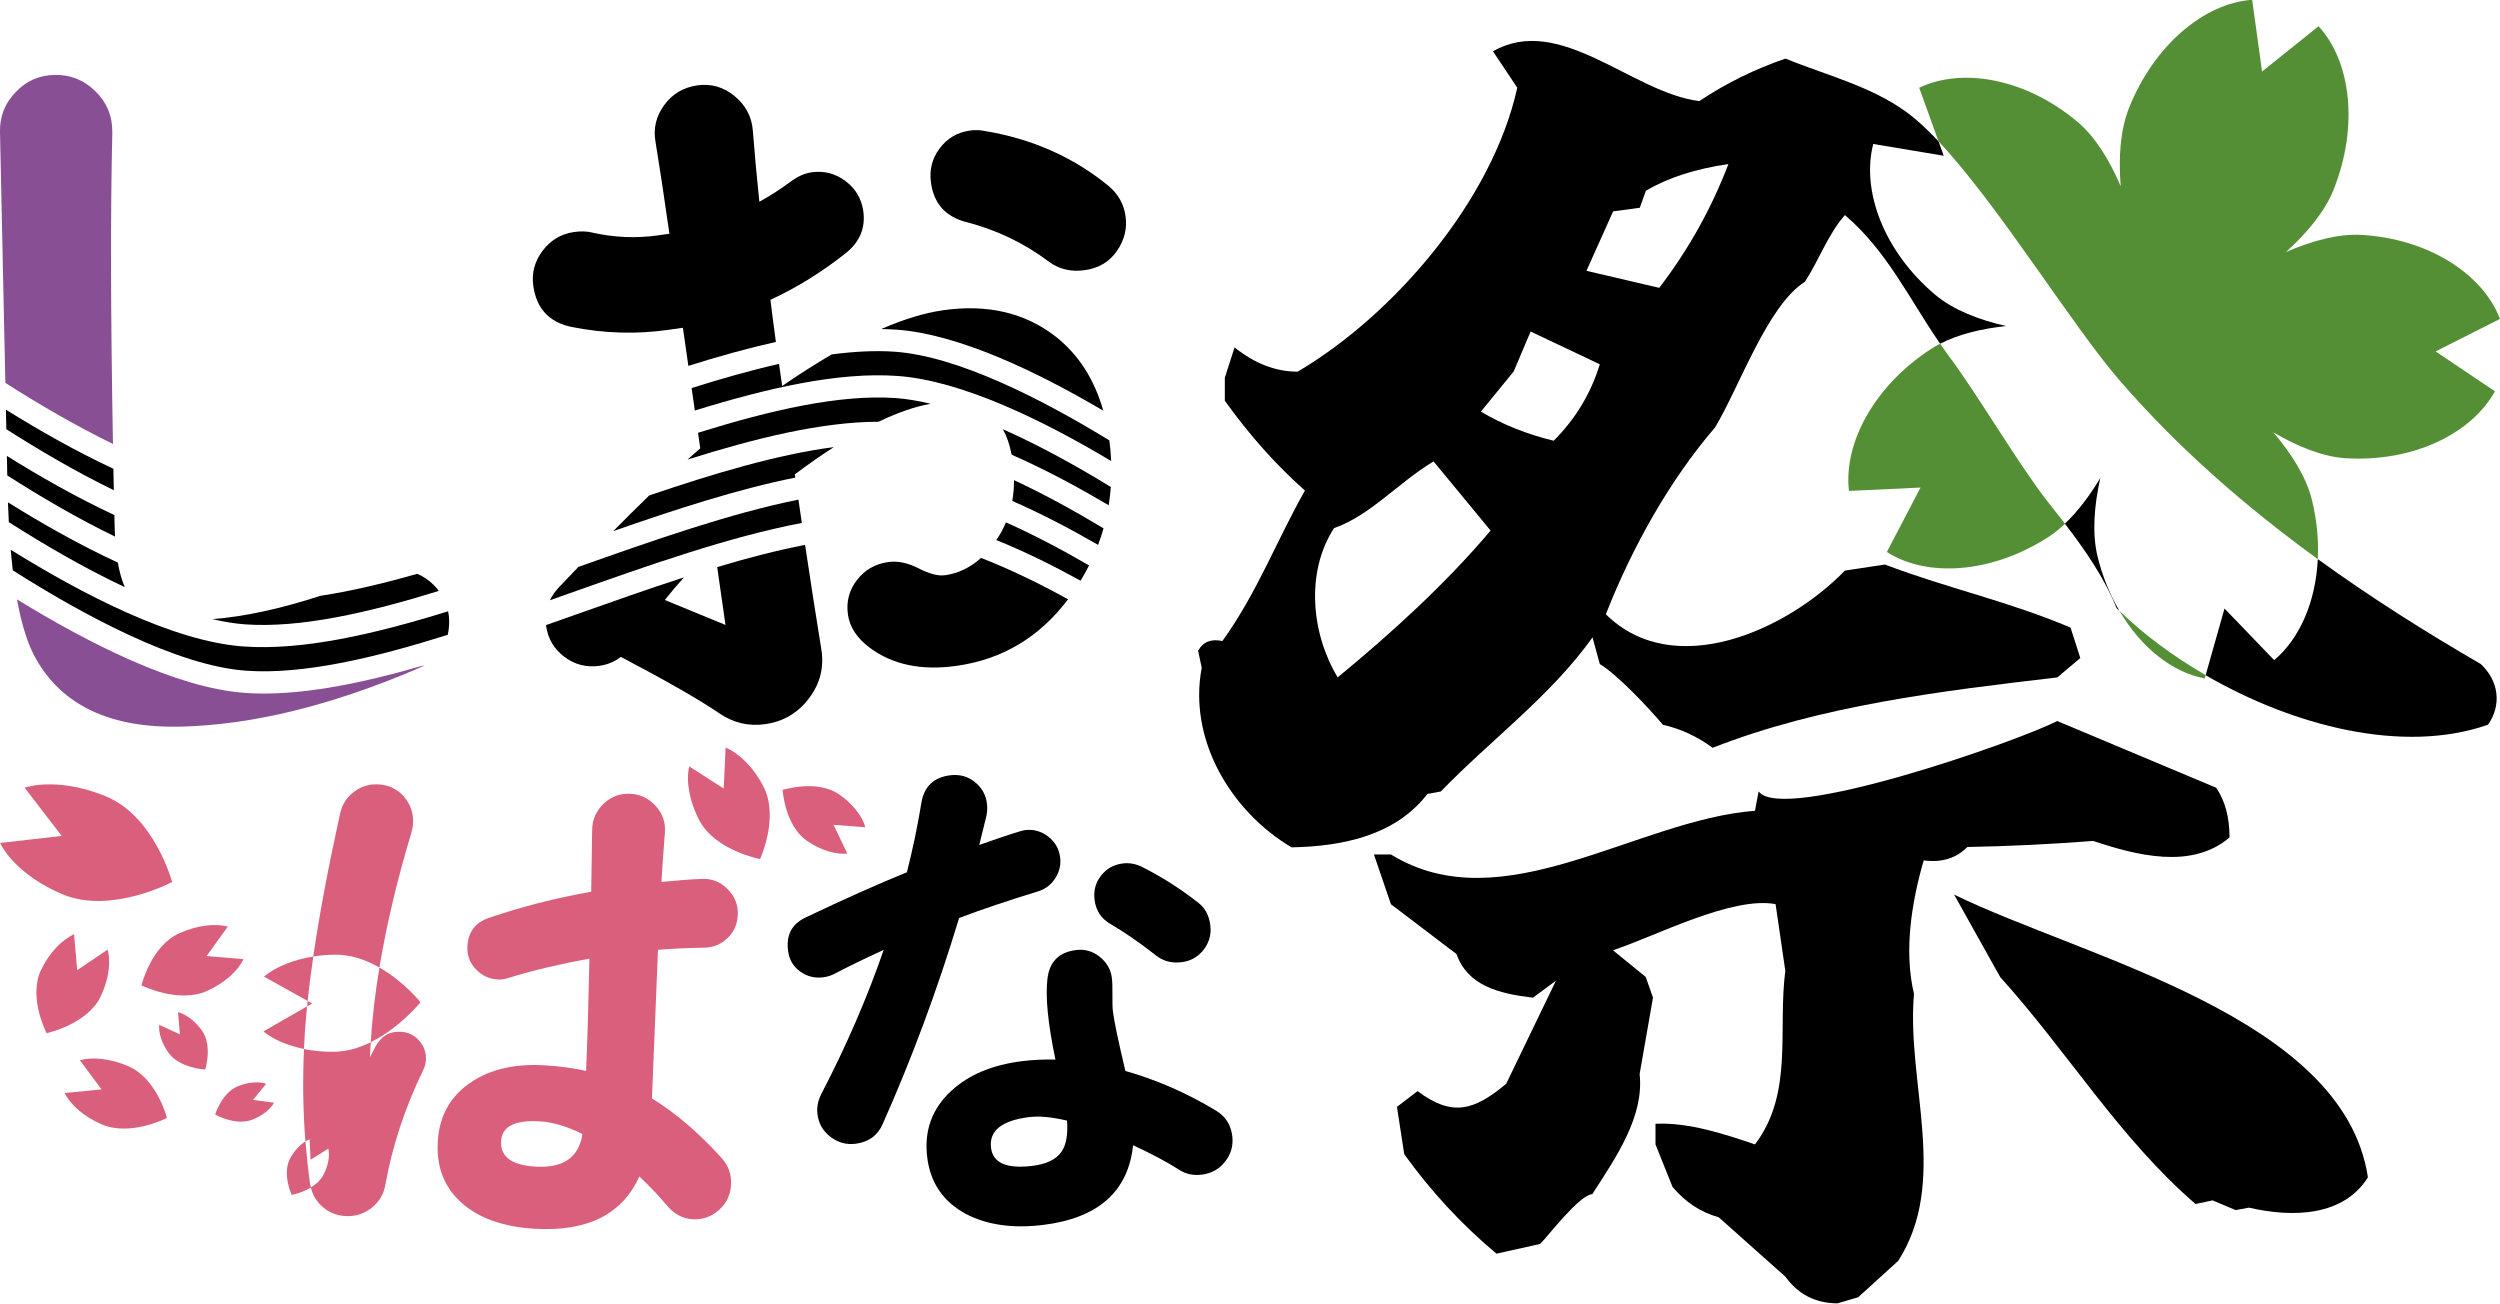
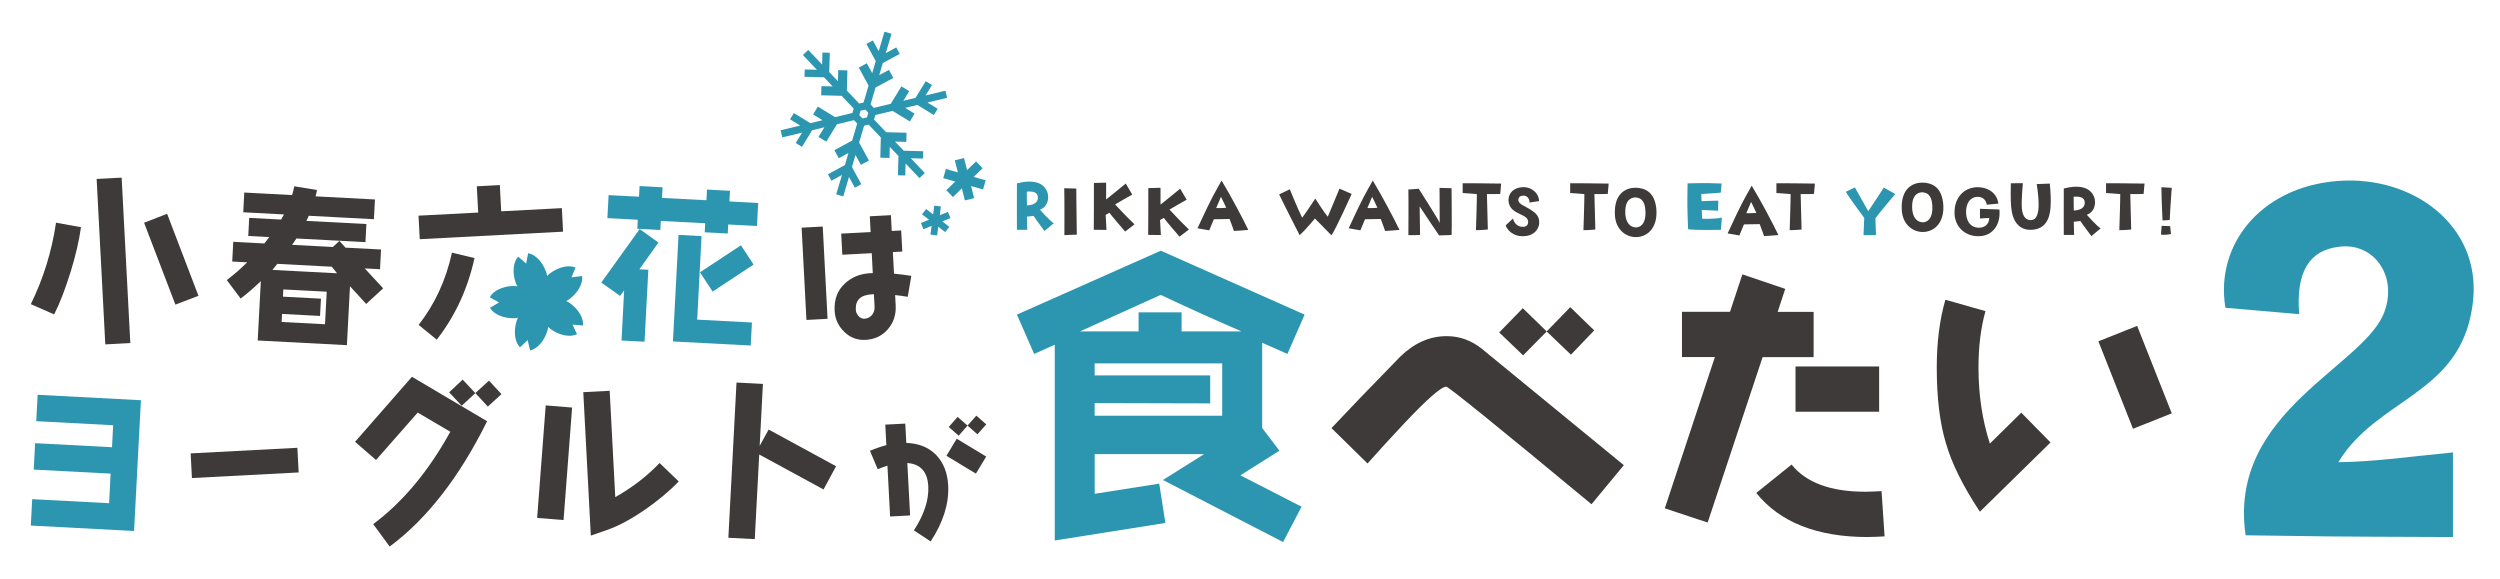
- <svg xmlns="http://www.w3.org/2000/svg" id="a" data-name="レイヤー 1" width="439.49" height="229.12" viewBox="0 0 439.49 229.12">
+ <svg xmlns="http://www.w3.org/2000/svg" id="_カラー" data-name="カラー" viewBox="0 0 487.67 112.94">
  <defs>
    <style>
-       .b {
-         fill: #558f35;
+       .cls-1 {
+         fill: #3e3a39;
      }

-       .c {
-         fill: #894f94;
-       }
- 
-       .d {
-         fill: #da5f7c;
-       }
- 
-       .e {
-         fill: #000000;
+       .cls-2 {
+         fill: #2c96b1;
      }
    </style>
  </defs>
-   <path class="d" d="m123.81,166.6c1.57-.03,2.92-.58,4.05-1.65,1.13-1.06,1.74-2.41,1.84-4.04.1-1.75-.48-3.28-1.76-4.58-1.28-1.3-2.79-1.91-4.56-1.82-1.95.07-4.32.25-7.1.53.17-2.88.37-5.73.6-8.54.17-1.81-.35-3.4-1.56-4.76-1.21-1.36-2.69-2.09-4.44-2.19-1.82-.11-3.39.46-4.72,1.7-1.33,1.24-2.02,2.77-2.06,4.59l-.17,10.92c-6.35,1.13-12.34,2.67-17.98,4.6-2.37.8-3.63,2.46-3.78,4.96-.09,1.57.39,2.91,1.46,4.04,1.06,1.13,2.35,1.74,3.85,1.83.62.04,1.26-.05,1.9-.27,4.28-1.32,9.03-2.45,14.24-3.4-.17,8.22-.37,14.8-.59,19.75-2.17-.5-4.6-.84-7.29-.99-5.26-.31-9.59.69-12.99,3.01-3.6,2.43-5.53,5.89-5.79,10.4-.26,4.45,1.13,8.03,4.17,10.75,3.04,2.72,7.35,4.25,12.92,4.57,9.2.54,15.32-2.52,18.35-9.19,1.9,1.81,3.5,3.49,4.79,5.04,1.29,1.55,2.81,2.38,4.56,2.48,1.75.1,3.29-.43,4.62-1.61,1.33-1.18,2.04-2.64,2.14-4.4.11-1.82-.43-3.38-1.61-4.71-4.01-4.44-8.11-7.95-12.29-10.52l1.06-26.13c2.78-.21,5.48-.34,8.12-.37Zm-29.67,38.49c-4.19-.25-6.21-1.74-6.05-4.5.15-2.57,2.42-3.72,6.8-3.46,2.32.14,4.81.88,7.5,2.23-.62,4.11-3.37,6.02-8.25,5.73Z" />
-   <path class="d" d="m146.53,145l5.6.43c-.55-1.95-2.21-4.13-4.64-5.79-3.93-2.69-9.91-.77-9.91-.77,0,0,.38,6.27,4.3,8.96,2.43,1.67,5.06,2.43,7.08,2.23l-2.42-5.06Z" />
-   <path class="d" d="m127.23,138.63l-6.07-3.9c-.57,2.54-.02,6.01,1.72,9.38,2.8,5.43,10.74,6.91,10.74,6.91,0,0,3.39-7.33.59-12.76-1.74-3.37-4.25-5.83-6.65-6.84l-.34,7.2Z" />
-   <path class="d" d="m54.09,175.96c-.03.32-.06.63-.1.95l.89-.51-.79-.44Z" />
-   <path class="d" d="m73.72,182.98c-.85-.99-1.94-1.53-3.25-1.6-2-.12-3.5.77-4.49,2.66l-.95,1.83c.03-.87.1-1.77.15-2.65-1.97.97-4.15,1.65-6.46,1.68-1.86.02-3.64-.15-5.28-.48-.25,5.5-.17,10.92.25,16.24.25-.15.49-.29.74-.39l.16,3.6,3.13-1.94c.29,1.27,0,3-.91,4.68-.5.93-1.32,1.63-2.17,2.14.31,1.27.94,2.37,1.92,3.28,1.16,1.07,2.56,1.66,4.18,1.75,1.69.1,3.21-.38,4.56-1.43,1.35-1.05,2.17-2.42,2.45-4.1,1.21-6.77,3.43-13.49,6.65-20.15.28-.55.44-1.14.48-1.76.07-1.25-.32-2.37-1.17-3.37Z" />
-   <path class="d" d="m66.7,170.08c1.23-7.4,3.09-15.3,5.63-23.74.15-.49.25-1.02.28-1.59.1-1.75-.42-3.31-1.56-4.66-1.15-1.35-2.66-2.09-4.54-2.2-1.56-.09-2.99.34-4.27,1.3-1.28.96-2.09,2.22-2.44,3.77-2.09,9.47-3.66,17.85-4.73,25.19,1.22-.19,2.5-.31,3.82-.32,2.87-.03,5.53.95,7.8,2.25Z" />
-   <path class="d" d="m53.99,176.91l-7.69,4.41c1.73,1.41,4.22,2.49,7.14,3.08.04-.9.09-1.8.14-2.7.1-1.52.24-3.12.4-4.79Z" />
-   <path class="d" d="m46.4,171.68l7.68,4.28c.26-2.45.59-5.06,1-7.81-3.57.57-6.63,1.84-8.68,3.53Z" />
-   <path class="d" d="m73.92,176.19s-2.88-3.63-7.22-6.1c-.76,4.57-1.27,8.95-1.53,13.12,5.15-2.53,8.75-7.02,8.75-7.02Z" />
-   <path class="d" d="m30.26,155.05s-3.08-11.48-11.58-15.03c-5.27-2.2-10.58-2.66-14.36-1.56l6.53,8.49L0,148.19c1.77,3.42,5.77,6.84,11.04,9.04,8.51,3.55,19.22-2.18,19.22-2.18Z" />
-   <path class="d" d="m24.88,173.23s6.5,3.23,11.51.97c3.11-1.4,5.43-3.51,6.42-5.58l-6.5-.55,3.74-5.18c-2.27-.59-5.43-.23-8.54,1.18-5.01,2.26-6.64,9.17-6.64,9.17Z" />
-   <path class="d" d="m53.7,200.65c-1,.62-1.98,1.67-2.7,3.02-1.45,2.71.28,6.38.28,6.38,0,0,1.76-.32,3.38-1.29-.06-.23-.12-.46-.16-.71-.34-2.45-.6-4.91-.8-7.4Z" />
-   <path class="d" d="m17.67,175.22c1.46-3.01,1.85-6.07,1.25-8.28l-5.35,3.61-.55-6.3c-2.14.96-4.32,3.2-5.78,6.21-2.35,4.85.96,11.17.96,11.17,0,0,7.13-1.55,9.48-6.41Z" />
-   <path class="d" d="m22.59,187.45c-3.13-1.36-6.29-1.69-8.55-1.07l3.81,5.13-6.49.64c1.03,2.06,3.37,4.14,6.5,5.5,5.04,2.2,11.49-1.12,11.49-1.12,0,0-1.72-6.88-6.76-9.08Z" />
-   <path class="d" d="m31.29,177.94l.34,3.89-3.64-1.66c-.13,1.4.43,3.23,1.64,4.91,1.95,2.72,6.45,2.94,6.45,2.94,0,0,1.34-4.17-.61-6.89-1.21-1.68-2.78-2.83-4.18-3.2Z" />
-   <path class="d" d="m46.79,190.51c-1.27-.4-3.08-.29-4.89.41-2.92,1.14-4.07,5.02-4.07,5.02,0,0,3.59,2.03,6.51.9,1.81-.71,3.2-1.84,3.83-2.98l-3.68-.51,2.29-2.83Z" />
-   <path class="c" d="m43.01,121.8c-12.13-.86-27.79-8.91-40.02-16.43.82,4.52,1.93,8.02,3.34,10.47,4.67,8.22,13.13,12.18,25.39,11.9,12.62-.29,26.55-3.71,41.8-10.24.42-.18.8-.38,1.17-.59-11.52,3.36-22.44,5.55-31.67,4.9Z" />
-   <path class="c" d="m19.74,23.13c.02-2.77-.97-5.15-2.99-7.11-2.02-1.97-4.41-2.92-7.18-2.85s-4.97,1.08-6.84,3.05C.85,18.18-.06,20.5,0,23.19l.94,44.12c5.63,3.59,12.22,7.48,18.92,10.74-.41-22.73-.45-41.04-.11-54.91Z" />
-   <path class="e" d="m369.22,84.04c-1.83,3.05-3.91,5.84-6.22,8.02,3.7,4.83,6.96,9.59,9.09,14.86.16.16.33.31.49.47-1.65-2.82-2.97-6.03-3.83-9.53-1-4.07-.61-8.93.47-13.81Z" />
-   <path class="e" d="m186.37,150.72c.16,1.3-.12,2.52-.85,3.66-.73,1.14-1.73,1.91-3,2.31-5.26,1.61-9.9,3.17-13.91,4.69-3.84,12.66-8.32,24.73-13.44,36.22-.89,2.03-2.49,3.19-4.79,3.47-1.59.2-3.06-.21-4.38-1.21-1.33-1.01-2.09-2.34-2.29-3.99-.15-1.18.07-2.35.65-3.5,4.46-8.59,8.12-17.05,10.99-25.39-3.58,1.64-6.46,3.05-8.66,4.22-.62.32-1.29.52-2,.61-1.48.18-2.82-.16-4.04-1.03-1.22-.87-1.92-2.1-2.12-3.7-.34-2.72.69-4.64,3.07-5.78,6.8-3.24,12.74-5.89,17.83-7.96,1.05-4.15,1.9-8.21,2.54-12.19.48-2.88,2.17-4.5,5.07-4.86,1.65-.2,3.1.19,4.33,1.18,1.23.99,1.94,2.25,2.13,3.79.09.71.06,1.43-.09,2.17l-1.26,5.11c4.71-1.66,7.4-2.53,8.05-2.61,1.48-.18,2.83.19,4.05,1.12,1.22.93,1.93,2.16,2.12,3.7Z" />
-   <path class="e" d="m216.63,199.72c-.25-2.01-1.21-3.51-2.9-4.5-5.12-3.09-10.42-5.4-15.89-6.95-1.25-5.25-1.98-8.73-2.19-10.44-.08-.65-.11-1.64-.09-2.96.02-1.32-.02-2.31-.1-2.96-.18-1.48-.89-2.71-2.12-3.7-1.23-.99-2.62-1.39-4.15-1.2-3.01.37-4.7,2.05-5.05,5.03-.39,3.17.08,7.91,1.4,14.23-1.99-.05-3.93.04-5.82.27-5.26.65-9.42,2.39-12.49,5.23-3.39,3.12-4.8,7.01-4.23,11.68.55,4.49,2.82,7.81,6.81,9.96,3.72,1.94,8.24,2.58,13.56,1.93,9.69-1.2,14.97-5.87,15.82-14.01,3.37,1.56,6.07,3,8.09,4.31,1.17.76,2.5,1.04,3.98.86,1.71-.21,3.09-.98,4.12-2.31,1.04-1.33,1.45-2.82,1.25-4.47Zm-30,2.71c-.91,1.37-2.61,2.21-5.09,2.52-4.55.56-6.99-.49-7.32-3.15-.37-3.01,1.86-4.82,6.71-5.42,1.77-.22,3.99-.01,6.65.62.18,2.44-.14,4.25-.95,5.43Z" />
-   <path class="e" d="m212.77,162.67c.2,1.6-.2,3.03-1.18,4.29-.98,1.26-2.27,1.99-3.87,2.19-1.72.21-3.2-.17-4.46-1.16-2.92-2.28-5.61-4.14-8.07-5.57-1.62-.94-2.54-2.36-2.77-4.25-.2-1.6.18-3.01,1.14-4.24.96-1.23,2.24-1.94,3.83-2.14,1.12-.14,2.23.06,3.31.58,3.45,1.73,6.78,3.84,9.96,6.33,1.2.93,1.9,2.26,2.11,3.97Z" />
-   <path class="e" d="m78.71,111.61c.18-.8.27-1.65.25-2.57-.01-.55-.08-1.07-.18-1.58-13.09,4.07-25.59,6.92-35.96,6.19-12.45-.88-28.59-9.32-40.94-17.01.11,1.26.23,2.46.36,3.62,12.23,7.76,28.83,16.79,41.04,17.65,10,.7,22.4-2.21,35.43-6.31Z" />
-   <path class="e" d="m19.94,82.41c-6.63-3.09-13.18-6.82-18.9-10.39l.07,3.43c5.62,3.59,12.21,7.48,18.9,10.73-.03-1.27-.05-2.53-.08-3.77Z" />
-   <path class="e" d="m20.7,98.89c-6.77-3.12-13.47-6.94-19.3-10.58.04,1.19.09,2.35.15,3.48,6.04,3.85,13.19,8.05,20.39,11.43-.53-1.22-.94-2.67-1.23-4.32Z" />
-   <path class="e" d="m20.17,93.22c-.02-.9-.04-1.78-.06-2.67-6.63-3.09-13.18-6.83-18.9-10.4l.07,3.43c5.63,3.6,12.23,7.5,18.94,10.75-.02-.37-.04-.73-.05-1.12Z" />
-   <path class="e" d="m73.32,100.88c-5.87,1.68-11.58,3.04-16.98,3.86-7.08,2.3-13.41,3.67-19,4.1,1.99.46,3.93.79,5.75.92,9.65.68,21.53-2,34.06-5.88-.29-.38-.6-.74-.96-1.1-.87-.85-1.83-1.49-2.87-1.91Z" />
-   <path class="e" d="m120.86,80.79c12.05-3.8,23.64-6.63,33.59-6.65,3.34-1.61,6.39-2.66,9.15-3.16-2.12-.51-4.18-.86-6.11-1-9.84-.69-21.99,2.11-34.78,6.1l.39,2.74c-.71.61-1.46,1.27-2.24,1.97Z" />
-   <path class="e" d="m146.24,62.29c-2.78,1.62-5.69,3.47-8.74,5.57-.2-1.39-.38-2.67-.55-3.89-4.95,1.12-10.1,2.59-15.37,4.25l.57,3.95c12.96-4.01,25.33-6.81,35.61-6.08,11.34.8,25.76,7.89,37.58,14.96-.05-1.2-.16-2.41-.32-3.63-11.79-7.22-26.59-14.8-37.73-15.59-3.42-.24-7.14-.04-11.05.47Z" />
-   <path class="e" d="m193.95,72.19c-1.55-5.47-4.32-9.82-8.36-13.02-5.41-4.2-12.03-5.75-19.86-4.62-3.25.47-6.86,1.57-10.83,3.3.9.01,1.79.04,2.67.1,10.96.77,24.8,7.42,36.38,14.25Z" />
-   <path class="e" d="m166.1,101.12c-1.18.17-2.72-.23-4.62-1.21-1.9-.97-3.69-1.34-5.37-1.1-2.27.33-4.1,1.38-5.47,3.17-1.38,1.79-1.9,3.81-1.57,6.09.31,2.19,1.58,4.11,3.79,5.77,4.04,3.03,9.17,4.1,15.4,3.2,8.01-1.15,14.5-5.05,19.5-11.69-5-2.75-10.23-5.31-15.3-7.27-1.87,1.69-3.99,2.71-6.35,3.05Z" />
-   <path class="e" d="m176.31,75.46c.69,1.25,1.2,2.74,1.53,4.47,5.85,2.57,11.71,5.72,17.06,8.9.17-1.06.3-2.13.38-3.22-5.85-3.59-12.44-7.26-18.97-10.15Z" />
-   <path class="e" d="m135.45,52.7c4.59-2.12,9.01-4.85,13.25-8.21,2.46-1.98,3.48-4.45,3.06-7.39-.31-2.19-1.36-3.95-3.14-5.28-1.78-1.33-3.76-1.84-5.95-1.53-1.18.17-2.35.68-3.52,1.53-1.86,1.38-3.75,2.6-5.66,3.65-.45-4.32-.83-8.47-1.14-12.46-.18-2.46-1.25-4.5-3.2-6.11-1.95-1.61-4.14-2.24-6.58-1.89-2.44.35-4.38,1.51-5.81,3.47-1.44,1.97-1.94,4.12-1.52,6.47.65,3.94,1.47,9.32,2.44,16.14l-1.89.27c-3.96.57-7.89.4-11.79-.5-.89-.21-1.92-.24-3.1-.07-2.27.33-4.11,1.43-5.52,3.3-1.41,1.88-1.95,3.95-1.62,6.22.57,3.96,2.8,6.34,6.69,7.16,5.75,1.15,11.44,1.32,17.08.51l2.52-.36.96,6.7c5.25-1.65,10.42-3.1,15.39-4.21-.44-3.22-.76-5.7-.96-7.4Z" />
-   <path class="e" d="m107.8,93.37c10.98-3.83,21.93-7.4,32.01-9.41-.03-.19-.05-.38-.08-.57,2.38-1.79,4.67-3.38,6.86-4.79-9.87,1.28-21.05,4.62-32.46,8.5-1.97,1.91-4.08,4-6.32,6.27Z" />
-   <path class="e" d="m175.4,94.57c-.08.13-.18.24-.26.37,4.98,2,10.02,4.5,14.82,7.15.54-.89,1.03-1.78,1.49-2.69-4.67-2.72-9.65-5.36-14.61-7.57-.4.95-.87,1.87-1.44,2.74Z" />
-   <path class="e" d="m127.55,109.87c-6.02-2.49-9.58-3.95-10.68-4.39,1.04-1.31,2.17-2.64,3.36-3.98-6.25,2.02-12.61,4.28-18.92,6.51-1.77.63-3.55,1.26-5.32,1.88,0,.04,0,.08.01.13.33,2.27,1.4,4.09,3.23,5.46,1.83,1.37,3.88,1.89,6.15,1.57,1.43-.21,2.68-.73,3.77-1.57,8.08,4.25,13.84,7.55,17.26,9.89,2.48,1.71,5.19,2.35,8.13,1.93,3.2-.46,5.77-1.99,7.72-4.59,1.95-2.6,2.65-5.49,2.11-8.67-.92-5.67-1.87-11.76-2.84-18.25-4.93.95-10.12,2.3-15.45,3.9l1.46,10.19Z" />
-   <path class="e" d="m177.95,88.06c5.14,2.25,10.28,4.95,15.09,7.73.36-.96.68-1.93.96-2.91-4.94-2.97-10.34-5.96-15.74-8.47,0,1.26-.1,2.48-.31,3.65Z" />
-   <path class="e" d="m101.68,99.66c-1.12,1.17-2.25,2.36-3.43,3.59-.68.72-1.2,1.48-1.58,2.27,1.12-.39,2.23-.79,3.34-1.18,13.93-4.94,28.18-9.98,40.95-12.41-.2-1.35-.4-2.72-.6-4.1-12.01,2.42-25.47,7.15-38.68,11.83Z" />
-   <path class="e" d="m169.81,39.02c5.35,1.38,10.19,3.69,14.52,6.94,1.83,1.37,3.96,1.88,6.4,1.53,2.44-.35,4.32-1.48,5.63-3.38,1.31-1.91,1.82-3.95,1.5-6.14-.3-2.1-1.28-3.85-2.94-5.25-6.23-5.12-13.57-8.36-22.01-9.73-.79-.14-1.61-.16-2.45-.03-2.19.31-3.95,1.36-5.28,3.14-1.34,1.78-1.84,3.81-1.51,6.08.52,3.62,2.56,5.9,6.14,6.85Z" />
-   <path class="e" d="m368.05,147.87c7.49,2.46,17.18,5.06,23.89-.64,0-3.55-.78-6.47-2.35-8.75l-27.95-11.73c-6.81,3.55-48.39,18.08-52.48,12.37l-.64,3.41c-20.91,1.6-44.41,19.76-64,7.68h-2.99l2.99,8.75s11.52,8.75,11.52,8.75c1.98,5.55,7.33,6.95,13.44,7.68l4.05-2.99s-8.75,18.13-8.75,18.13c-5.59,4.64-9.43,5.91-15.57,1.28l-3.63,2.77,1.28,8.32c4.69,6.54,10.1,12.37,16.21,17.49l7.68-1.71c1.46-1.45,6.89-8.63,9.17-8.75,4.13-6.44,9.14-13.59,8.32-21.12l2.35-13.44-1.28-3.63-5.76-4.69c7.45-2.45,20.83-9.53,28.59-8.11,0,0,1.71,11.73,1.71,11.73-1.35,10.47,1.48,21.53-5.33,30.51-5.21-1.76-11.51-3.89-17.49-3.63v3.63l2.99,7.47c2.27,2.7,4.98,4.48,8.11,5.33l11.73,10.45c2.27,3.13,5.33,4.69,9.17,4.69l3.63-1.07s7.04-6.4,7.04-6.4c8.96-13.97,1.42-31.31,2.77-46.93-1.81-7.62-.4-16.15,1.71-23.47,3.13.43,5.69-.35,7.68-2.35,7.39-.14,14.79-.5,22.19-1.07Z" />
-   <path class="e" d="m407.46,98.29c-.36,7.45-3.15,13.96-7.67,17.76l-8.73-9.07-3.32,11.72c15.32,8.88,34.66,13.96,49.64,8.7,2.44-3.45,1.9-7.73-1.28-10.67-9.83-5.7-19.45-11.78-28.64-18.44Z" />
-   <path class="e" d="m343.52,157.26l8.11,14.51c11.83,13.08,20.94,28.33,34.34,39.89l2.99-.64,4.05,1.71s2.35-.43,2.35-.43c7.78,1.8,16.64,1.51,20.91-5.33-4.24-28.27-49.76-38.5-72.74-49.7Z" />
-   <path class="e" d="m364,110.33c-10.95-4.64-21.65-6.91-32.64-11.09l-7.04,1.07c-10.12,10.44-29.98,19.53-42.02,7.68,4.55-11.61,11.14-23.48,19.2-32.85,4.24-7.03,9.24-21.49,15.79-25.6,2.4-3.63,4.07-8.39,7.04-11.73,7.4,6.3,11.27,14.68,16.74,22.62,3.3-1.71,7.36-2.66,11.59-3.11-4.79-1.1-9.27-2.83-12.44-5.49-8.97-7.53-13.06-18.23-10.91-26.52l12.39,2.07-.91-2.52c-1.48-1.58-2.92-2.97-4.3-4.11-6.41-5.32-14.93-7.32-22.61-10.45-5.41,1.85-10.45,4.34-15.15,7.47-11.79-1.44-24.49-15.5-36.27-8.75l4.27,6.4c-4.34,19.69-21.54,39.84-38.61,49.92-3.84,0-7.54-1.42-11.09-4.27l-1.71,5.33v4.05c4.27,5.97,8.96,11.24,14.08,15.79-5.03,8.89-8.45,18.06-14.51,26.45-1.99-.43-3.41.14-4.27,1.71,0,0,.64,2.99.64,2.99-2.42,12.66,5.16,25.27,15.79,31.57,9.26-.18,18.3-2.17,23.89-9.39l2.35-.43c8.8-9.09,19.33-16.79,26.67-27.09l1.28,4.69c3.16,1.9,8.7,7.83,11.09,10.67,3.13.71,6.04,2.06,8.75,4.05,18.91-7.43,40.21-9.99,60.58-12.37l4.05-3.41-1.71-5.33Zm-80.42-73.17l4.69-.64,1.07-2.99c3.84-2.27,8.67-3.84,14.51-4.69-2.99,7.82-7.04,15.08-12.16,21.76l-12.8-2.99,4.69-10.45Zm-48.42,81.92c-4.65-7.68-5.67-18.51-.64-26.24,6.41-2.24,11.09-7.85,17.49-11.73l10.03,12.16c-7.85,9.32-17.52,18.11-26.88,25.81Zm37.97-41.6c-4.69-1.14-8.96-2.84-12.8-5.12l5.76-7.04,2.99-7.04,12.16,5.76c-1.57,5.12-4.27,9.6-8.11,13.44Z" />
-   <path class="b" d="m342.88,62.97c-.63-.84-1.23-1.7-1.82-2.55-.52.27-1.03.56-1.51.87-9.95,6.41-15.5,16.53-14.51,25.01l12.58-.59-5.92,11.33c7.09,4.54,18.44,3.78,28.39-2.63,1.02-.66,1.99-1.45,2.93-2.34-1-1.3-2.02-2.6-3.07-3.92-4.73-5.95-12.5-19.09-17.07-25.17Z" />
-   <path class="b" d="m387.58,119.27l.16-.58c-5.77-3.35-10.97-7.23-15.15-11.31,3.76,6.42,9.24,10.8,14.99,11.89Z" />
-   <path class="b" d="m407.46,98.29c.16-3.33-.16-6.84-1.03-10.39-1-4.07-3.59-8.14-6.79-11.9,4.24,2.49,8.68,4.31,12.81,4.56,11.7.69,22.01-4.27,26.15-11.77l-10.43-7.01,11.32-5.72c-3.05-7.93-12.59-14.07-24.29-14.76-4.14-.25-8.79,1.04-13.34,3.01,3.7-3.35,6.83-7.08,8.39-11,4.4-11.07,3.06-22.48-2.66-28.7l-9.93,7.97L395.92-.03c-8.42.58-17.25,7.96-21.65,19.02-1.56,3.92-1.85,8.78-1.46,13.75-1.95-4.56-4.45-8.69-7.63-11.35-8.97-7.53-20.13-9.63-27.79-5.96l3.39,9.41c10.66,11.35,23.49,32.44,31.96,42.18,10.34,11.9,22.12,22.13,34.72,31.27Z" />
+   <path class="cls-1" d="m13.77,53.04c-1.03,3.32-2.09,6.1-3.21,8.29l-4.55-2c2.43-4.95,4.08-10.23,4.92-15.89l4.87.88c-.35,2.53-1.02,5.46-2.02,8.71Zm6.77,14.14l-1.69-32.27,4.88-.26,1.69,32.27-4.88.26Zm13.67-7.77l-6.1-15.96,4.49-1.75,6.11,16-4.49,1.72Z" />
+   <path class="cls-1" d="m67.65,67.33l-17.38-.91.61-11.57c-1.32,1.25-2.63,2.4-3.94,3.39l-2.7-3.61c1.31-.99,2.65-2.14,3.98-3.46l-2.92-.15.2-3.85,6.06.32c.34-.4.65-.83.97-1.24l-4.1-.22.18-3.53,6.22.33.57-1-7.95-.42.2-3.85,9.33.49c.19-.6.32-1.17.41-1.71l4.43.72c-.05.41-.14.83-.26,1.24l11.58.61-.2,3.85-12.7-.67c-.15.35-.29.66-.47,1l11.7.61-.18,3.53-13.47-.71-.84,1.24,7.95.42,1.28-1.19,1.19,1.32,6.93.36-.2,3.85-2.98-.16,3.59,3.89-3.31,3.04-3.16-3.45-.6,11.48Zm-13.57-15.85c-.21.28-.52.68-.93,1.17l12.6.66-1.03-1.28-10.65-.56Zm1.19,4.98l-.07,1.41,7.41.39-.18,3.37-7.41-.39-.08,1.57,8.46.44.33-6.35-8.46-.44Z" />
+   <path class="cls-1" d="m85.19,66.25l-3.53-2.87c3.16-4.05,5.33-8.73,6.5-14.09l4.4,1.05c-1.32,6.02-3.78,11.32-7.36,15.91Zm-3.31-19.59l-.24-4.59,11.64-.61-.27-5.12,4.49-.24.27,5.12,11.83-.62.24,4.59-27.96,1.47Z" />
+   <path class="cls-2" d="m124.74,52.53l1.73.09-.74,14.04-4.49-.24.51-9.78-.8,1.08-3.66-2.6,7.49-10.44,3.66,2.63-3.71,5.21Zm17.31-8.74l-.09,1.76-4.49-.24.09-1.76-8.66-.45-.09,1.76-4.49-.24.09-1.76-5.93-.31.24-4.49,5.93.31.11-2.08,4.49.24-.11,2.08,8.66.45.11-2.08,4.49.24-.11,2.08,5.61.29-.24,4.49-5.61-.29Zm-10.78,22.81l1.09-20.78,4.49.24-.85,16.29,10.68.56-.24,4.49-15.17-.79Zm7.74-9.72l-2.47-3.76,7.99-5.27,2.47,3.76-7.99,5.27Z" />
+   <path class="cls-1" d="m157.31,62.41l-.94-18,4.12-.22.94,18-4.12.22Zm19.77-4.51c-.81-.15-1.61-.25-2.47-.34l.11,2.03c.09,1.79-.4,3.33-1.52,4.63-1.12,1.3-2.57,1.98-4.36,2.08-1.59.08-2.97-.42-4.13-1.55-1.19-1.15-1.81-2.5-1.9-4.12-.12-2.23.56-4,2.01-5.34,1.39-1.31,3.2-1.99,5.43-2.02l-.2-3.88-5.74.3-.22-4.12,5.74-.3-.16-3.08,4.12-.22.16,3.08,1.84-.1.22,4.12-1.84.1.22,4.21c1.19.13,2.33.26,3.38.43l-.7,4.09Zm-6.61-.51l-.38.02c-2.2.12-3.25,1.11-3.15,3,.02.47.21.87.53,1.24.32.37.72.54,1.16.52.6-.03,1.09-.28,1.48-.74.36-.46.53-.99.49-1.62l-.13-2.42Z" />
+   <path class="cls-2" d="m6.01,102.52l.27-5.15,15,.79.3-5.77-15-.79.27-5.15,15,.79.22-4.29-15-.79.27-5.15,20.15,1.06-1.34,25.51-20.15-1.06Z" />
+   <path class="cls-1" d="m37.44,93.25l-.25-4.81,20.82-1.09.25,4.81-20.82,1.09Z" />
+   <path class="cls-1" d="m76.01,106.61l-3.21-4.37c5.77-4.3,10.79-10.31,15.04-18.02l-6.36-3.74-8.13,9.25-4.09-3.55,11.1-12.68,14.66,8.67c-5.39,10.88-11.72,19.03-19,24.44Zm19.15-27.3l-2.43-2.63-2.67,2.47-2.44-2.63,2.63-2.47,2.47,2.63,2.66-2.43,2.44,2.63-2.66,2.43Z" />
+   <path class="cls-1" d="m109.93,101.45l-5.15-.42,1.67-21.95,5.15.42-1.67,21.95Zm16-2.11c-2.76,1.9-5.24,3.24-7.4,4l-3.28,1.14-1.47-27.98,5.15-.27,1.09,20.74c3.31-1.86,6.19-4.08,8.64-6.65l3.73,3.59c-1.79,1.88-3.97,3.69-6.46,5.43Z" />
+   <path class="cls-1" d="m160.65,95.48l-12.55-6.82-.87,16.51-5.15-.27,1.59-30.28,5.15.27-.63,12.08,1.75-3.18,13.15,7.16-2.44,4.52Z" />
+   <path class="cls-1" d="m181.53,105.61l-3.26-2.15c2-3.07,2.94-5.94,2.81-8.59-.15-2.83-1.5-4.35-4.09-4.55l.54,10.23-3.9.2-.52-9.92c-.62.19-1.25.43-1.89.7l-1.52-3.59c1.1-.47,2.17-.84,3.2-1.11l-.21-4,3.9-.2.2,3.77c2.43.08,4.37.86,5.83,2.35,1.43,1.51,2.21,3.48,2.34,5.92.19,3.53-.95,7.19-3.41,10.93Zm8.84-13.22l-5.75-3.48,2.01-3.33,5.75,3.48-2.01,3.33Zm.3-7.67l-1.94-1.7-1.72,1.97-1.94-1.7,1.72-1.97,1.94,1.7,1.72-1.94,1.94,1.7-1.72,1.94Z" />
+   <path class="cls-2" d="m251.12,69.03l-4.91-2.16v16.61l3.36,4.44-7.61,4.8,11.93,6.12-3.6,6.9-23.44-12.11,8.03-5.04h-21.34v7.73l12.59-1.98,1.2,7.67-21.58,3.42v-38.19l-4.02,1.8-3.36-7.67,28.06-12.47,28.06,12.47-3.36,7.67Zm-24.7-11.51l-15.77,7.13h11.45v-3.72h8.39v3.72h11.69c-4.56-1.98-9.83-4.32-15.77-7.13Zm11.99,13.37h-24.88v2.34h22.54v5.46l-22.54-.06v2.46h24.88v-10.19Z" />
+   <path class="cls-1" d="m310.45,98.36c-18.46-15.31-27.92-22.93-28.32-22.93-.99,0-3.68,2.36-8.21,7.16-2.43,2.56-4.8,5.19-7.16,7.82l-7.03-6.9c2.96-3.15,7.42-7.82,13.4-13.93,2.76-2.69,5.78-4.01,9.07-4.01,2.56,0,4.86.85,6.9,2.5l27.66,22.67-6.31,7.62Zm-4.01-29.17l-4.73-4.53-4.6,4.66-4.66-4.47,4.6-4.73,4.66,4.53,4.6-4.73,4.67,4.53-4.53,4.73Z" />
+   <path class="cls-1" d="m343.83,69.66l-10.72,32.27-8.36-2.77,9.77-29.51h-6.42v-8.83h9.37l2.41-7.3,8.36,2.83-1.47,4.48h7.01v8.83h-9.95Zm20.55,35.1c-9.95,0-17.2-2.89-21.79-8.6l6.89-5.54c2.83,3.53,7.6,5.3,14.37,5.3,1,0,2.06-.06,3.18-.12l.59,8.83c-1.12.06-2.18.12-3.24.12Zm-14.13-24.44v-8.83h16.31v8.83h-16.31Z" />
+   <path class="cls-1" d="m386.21,99.82c-3.26-4.94-5.48-9.39-6.62-13.35-1.19-3.91-1.79-8.85-1.79-14.76,0-4.88.54-9.28,1.68-13.24l7.82,2.22c-.92,3.31-1.36,6.95-1.36,11.02,0,5.37.76,10.31,2.22,14.82l6.13-6.03,5.7,5.81-13.78,13.51Zm29.87-16.18l-6.75-17.06,7.56-3.01,6.75,17.06-7.56,3.01Z" />
+   <path class="cls-2" d="m205.55,43.55l-1.8,1.51s-1.84-2.44-2.13-2.95l-1.3.15.06,2.57h-2.01s-.03-7.99,0-9.06c3.08-.81,5.45-.24,6.03,2.04.24,1.27-.18,2.57-1.54,3.1,0,0,1.93,2.17,2.68,2.63Zm-3.1-5.15c-.07-.75-.69-1.15-2.16-1.02l.03,2.68c1.15-.03,2.25-.48,2.13-1.66Z" />
+   <path class="cls-1" d="m207.63,45.87s.03-7.26-.03-9.15l2.35.06s.05,6.35.1,9c-1.14.03-1.45.03-2.42.09Z" />
+   <path class="cls-1" d="m221.31,43.76l-1.83,1.41s-2.78-3.22-3.07-3.67l-.73.42s.1,2.04.16,2.93l-2.48-.03s.05-7.39.03-9.13l2.38-.06v3.28s2.53-2.01,3.83-3.11l1.27,2.16s-1.78.96-3.35,1.92c0,0,2.32,2.5,3.79,3.89Z" />
+   <path class="cls-1" d="m231.92,44.76l-1.83,1.41s-2.78-3.22-3.07-3.67l-.73.42s.1,2.04.16,2.93l-2.48-.03s.05-7.39.03-9.13l2.38-.06v3.28s2.53-2.01,3.83-3.11l1.27,2.16s-1.78.96-3.35,1.92c0,0,2.32,2.5,3.79,3.89Z" />
+   <path class="cls-1" d="m238.29,35.22c1.71,2.8,4.28,7.65,5.21,9.63,0,0-2.11.19-2.81.19,0,0-.46-1.41-.84-2.32,0,0-1.27.02-3.07.05l-.9,2.16s-1.33-.22-2.29-.4c2.96-6.39,3.08-6.38,4.7-9.3Zm.91,5.31c-.42-.94-1.03-2.14-1.03-2.14l-.93,2.2c.97.03,1.96-.06,1.96-.06Z" />
+   <path class="cls-1" d="m261.29,36.8l2.38,1.03s-3.19,7.07-3.95,8.07c0,0-1.89-1.93-3.22-3.28,0,0-1.89,2.29-2.98,3.26,0,0-3.13-6.11-4-7.96l2.08-1s1.47,3.65,2.41,5.55c1.27-1.69,1.89-2.8,2.56-3.74,0,0,1.75,2.77,2.44,3.55,0,0,1.66-3.95,2.28-5.48Z" />
+   <path class="cls-1" d="m267.78,35.22c1.71,2.8,4.28,7.65,5.21,9.63,0,0-2.11.19-2.81.19,0,0-.46-1.41-.84-2.32,0,0-1.27.02-3.07.05l-.9,2.16s-1.33-.22-2.29-.4c2.96-6.39,3.08-6.38,4.7-9.3Zm.91,5.31c-.42-.94-1.03-2.14-1.03-2.14l-.93,2.2c.97.03,1.96-.06,1.96-.06Z" />
+   <path class="cls-1" d="m280.81,36.65s1.66.06,2.34.06c0,0,.09,8.25.01,9.12,0,0-1.18.09-2.44.09,0,0-3.31-4.87-3.79-5.66l.08,5.57s-1.36.07-2.28.03c0,0,.05-5.97,0-8.89l2.02-.15s3.8,5.93,4.09,6.66l-.03-6.83Z" />
+   <path class="cls-1" d="m290.05,37.87l.18,6.9s-1.24.13-2.32.13c0,0,.21-6.33.18-7.04,0,0-2.08-.18-2.77-.21v-1.9s5.64,0,7.51.06l-.18,2.02s-2.11.06-2.6.03Z" />
+   <path class="cls-1" d="m296.97,46.08c-1.71,0-2.93-1.11-3.26-2.11l1.42-1.35c.18.75.73,1.53,1.72,1.62.58.05,1.18-.1,1.24-.85.14-1.71-3.11-1.41-3.73-3.64-.43-1.62.57-3.07,2.51-3.23,1.81-.15,3.32,1.11,3.35,2.71l-1.87.28c.06-.6-.37-1.33-1.09-1.35-.61-.02-1.06.25-1.08.78-.03.49.25.69.72,1.02,2.59,1.38,3.41,1.99,3.35,3.56-.05,1.06-.88,2.57-3.29,2.56Z" />
+   <path class="cls-1" d="m311.02,37.87l.18,6.9s-1.24.13-2.32.13c0,0,.21-6.33.18-7.04,0,0-2.08-.18-2.77-.21v-1.9s5.64,0,7.51.06l-.18,2.02s-2.11.06-2.6.03Z" />
+   <path class="cls-1" d="m323.12,41.16c.13,2.59-1.09,4.57-3.2,5.01-2.15.46-4.76-.96-4.91-4.28-.2-4.37,2.37-5.27,4.03-5.27,1.68.04,3.88.66,4.09,4.54Zm-2.14.13c-.05-1.48-.46-2.78-2.1-2.78-1.47.17-1.89,1.42-1.84,3.08.05,1.38.6,2.6,1.89,2.77.96.1,2.14-.6,2.05-3.07Z" />
+   <path class="cls-2" d="m329.19,35.77s3.56-.13,6.65.03l-.18,1.78s-2.26.21-3.8.27l.06,1.39s2.37-.1,3.26-.1l-.03,1.96s-2.38-.09-3.2-.14l.1,1.71s2.57.09,3.83-.24l-.18,2.4s-5.1.12-6.41-.12c-.18-4.66-.16-4.66-.1-8.94Z" />
+   <path class="cls-1" d="m341.7,36.22c1.71,2.8,4.28,7.65,5.21,9.63,0,0-2.11.19-2.81.19,0,0-.46-1.41-.84-2.32,0,0-1.27.02-3.07.05l-.9,2.16s-1.33-.22-2.29-.4c2.96-6.39,3.08-6.38,4.7-9.3Zm.91,5.31c-.42-.94-1.03-2.14-1.03-2.14l-.93,2.2c.97.03,1.96-.06,1.96-.06Z" />
+   <path class="cls-1" d="m351.25,37.87l.18,6.9s-1.24.13-2.32.13c0,0,.21-6.33.18-7.04,0,0-2.08-.18-2.77-.21v-1.9s5.64,0,7.51.06l-.18,2.02s-2.11.06-2.6.03Z" />
+   <path class="cls-2" d="m363.65,42.5s-2.81-3.74-3.59-5.09l1.77-.85,2.6,4.64c1.71-2.59,2.04-3.02,3.04-4.61l2.23,1.26s-3.58,4.24-3.86,4.73l.1,3.29h-2.43l.14-3.37Z" />
+   <path class="cls-1" d="m379.08,40.16c.13,2.59-1.09,4.57-3.2,5.01-2.15.46-4.76-.96-4.91-4.28-.2-4.37,2.37-5.27,4.03-5.27,1.68.04,3.88.66,4.09,4.54Zm-2.14.13c-.05-1.48-.46-2.78-2.1-2.78-1.47.17-1.89,1.42-1.84,3.08.05,1.38.6,2.6,1.89,2.77.96.1,2.14-.6,2.05-3.07Z" />
+   <path class="cls-1" d="m381.27,41.58c-.08-3.1,1.92-5.01,4.39-5.06,2.23-.03,3.92,1.21,4.16,3.2l-2.26.21c-.14-.81-.69-1.62-1.95-1.53-1.09.09-1.84.91-2.04,2.22-.21,1.38.15,3.4,1.92,3.74,1.62.33,2.58-.72,2.54-1.84l-1.8.1v-1.89l3.79.13c.3,2.92-1.3,4.99-3.58,5.19-2.86.28-5.12-1.62-5.18-4.49Z" />
+   <path class="cls-1" d="m399.85,35.82c.2,1.9.23,3.52.14,4.7-.24,3.04-1.65,4.24-3.8,4.31-2.41.07-3.65-1.74-3.88-4.51-.12-1.38-.09-3.29-.06-4.57l2.35-.02s-.3,3.04-.21,4.76c.1,1.84.91,2.54,1.9,2.44.97-.09,1.38-1.23,1.38-3.04,0-1.2-.16-2.68-.37-3.98l2.56-.1Z" />
+   <path class="cls-1" d="m409.76,44.55l-1.8,1.51s-1.84-2.44-2.13-2.95l-1.3.15.06,2.57h-2.01s-.03-7.99,0-9.06c3.08-.81,5.45-.24,6.03,2.04.24,1.27-.18,2.57-1.54,3.1,0,0,1.93,2.17,2.68,2.63Zm-3.1-5.15c-.08-.75-.69-1.15-2.16-1.02l.03,2.68c1.15-.03,2.25-.48,2.13-1.66Z" />
+   <path class="cls-1" d="m415.55,37.87l.18,6.9s-1.24.13-2.32.13c0,0,.21-6.33.18-7.04,0,0-2.08-.18-2.77-.21v-1.9s5.64,0,7.51.06l-.18,2.02s-2.11.06-2.6.03Z" />
+   <path class="cls-1" d="m421.54,45.77l.13-1.72,1.66.06.16,1.54c-.69.15-1.09.18-1.96.12Zm.3-2.77s-.18-3.41-.22-6.48l2.02.12s-.33,4.43-.39,6.26c-.34.06-.81.07-1.41.1Z" />
+   <g>
+     <path class="cls-2" d="m180.05,30.93l.04-1.43-3.81-.1-1.69-1.78,2.2.06.05-1.79-3.99-.1-2.36-2.48.26-.87,3.36-.81,3.37,2.06.93-1.52-1.84-1.13,2.38-.57,3.21,1.97.75-1.22-1.99-1.22,3.83-.92-.33-1.39-3.86.93,1.24-2.03-1.22-.75-1.99,3.25-2.38.57,1.15-1.88-1.52-.93-2.08,3.4-3.32.8-.62-.7.97-3.27,3.47-1.88-.85-1.57-1.9,1.03.69-2.35,3.31-1.8-.68-1.26-2.05,1.12,1.12-3.78-1.37-.41-1.12,3.8-1.14-2.09-1.26.68,1.82,3.35-.69,2.35-1.05-1.93-1.57.85,1.91,3.5-.98,3.32-.86.18-2.39-2.52.1-3.94-1.79-.05-.06,2.16-1.69-1.78.1-3.77-1.43-.04-.06,2.34-2.71-2.85-1.04.99,2.73,2.88-2.38-.06-.04,1.43,3.81.1,1.69,1.78-2.2-.06-.05,1.79,3.99.1,2.36,2.48-.26.87-3.36.81-3.37-2.06-.93,1.53,1.84,1.13-2.38.57-3.21-1.97-.75,1.22,1.99,1.22-3.83.92.33,1.39,3.86-.93-1.24,2.03,1.22.75,1.99-3.25,2.38-.57-1.15,1.88,1.52.93,2.08-3.4,3.33-.8.62.66-.98,3.32-3.47,1.88.85,1.57,1.9-1.03-.69,2.35-3.31,1.8.68,1.26,2.05-1.12-1.12,3.78,1.37.41,1.12-3.8,1.14,2.09,1.26-.68-1.82-3.35.69-2.35,1.05,1.93,1.57-.85-1.91-3.5.97-3.29.88-.21,2.38,2.51-.1,3.94,1.79.05.06-2.16,1.69,1.78-.1,3.76,1.43.04.06-2.34,2.71,2.85,1.04-.99-2.73-2.88,2.38.06Zm-10.93-8.03l-.88.21-.62-.66.25-.86.95-.2.56.62-.26.88Z" />
+     <polygon class="cls-2" points="185.41 42.54 184.9 41.33 183.32 41.98 183.54 40.28 182.25 40.11 182.02 41.81 180.66 40.77 179.86 41.81 181.22 42.85 179.64 43.51 180.14 44.72 181.73 44.06 181.5 45.76 182.8 45.93 183.02 44.23 184.38 45.27 185.18 44.24 183.82 43.19 185.41 42.54" />
+     <polygon class="cls-2" points="191.68 32.82 190.39 31.49 188.65 33.18 188.05 30.82 186.25 31.27 186.85 33.63 184.51 32.96 184 34.75 186.34 35.41 184.59 37.1 185.89 38.44 187.63 36.75 188.22 39.1 190.02 38.65 189.43 36.29 191.76 36.96 192.27 35.17 189.94 34.51 191.68 32.82" />
+   </g>
+   <path class="cls-2" d="m113.52,53.85l-2.04.25.8-1.9c-1.28-.58-3.28-.17-5.02,1.14-.2.15-.38.33-.54.51-.03-.24-.08-.49-.16-.73-.71-2.05-2.15-3.5-3.54-3.73l-.39,2.02-1.56-1.35c-.95,1.04-1.18,3.07-.47,5.12.08.24.2.46.32.67-.24-.04-.49-.07-.74-.07-2.17.04-4,.96-4.64,2.21l1.8,1-1.76,1.06c.7,1.22,2.55,2.07,4.73,2.03.25,0,.5-.04.74-.1-.12.22-.22.44-.29.68-.63,2.08-.32,4.1.67,5.1l1.5-1.41.47,2.01c1.38-.29,2.76-1.79,3.39-3.87.07-.24.11-.49.14-.73.17.18.35.35.56.49,1.78,1.24,3.8,1.57,5.06.94l-.87-1.87,2.05.18c.15-1.4-.85-3.18-2.63-4.42-.21-.14-.43-.26-.65-.36.22-.11.44-.23.64-.38,1.73-1.31,2.67-3.13,2.46-4.52Z" />
+   <path class="cls-2" d="m434.11,60.05c-2.14-12.7,7.53-24.38,23.48-24.83,14.38-.34,26.85,9.77,24.71,24.38-2.36,17.41-18.54,17.97-26.17,30.56,7.08-.11,12.24-.9,22.36-1.91v16.51c-29.32-.11-22.13-.11-40.44-.34-3.6-24.38,23.7-33.03,27.19-43.92,2.36-7.08-2.47-13.26-8.99-12.36-5.73.67-8.43,4.83-7.75,13.14l-14.38-1.24Z" />
</svg>
